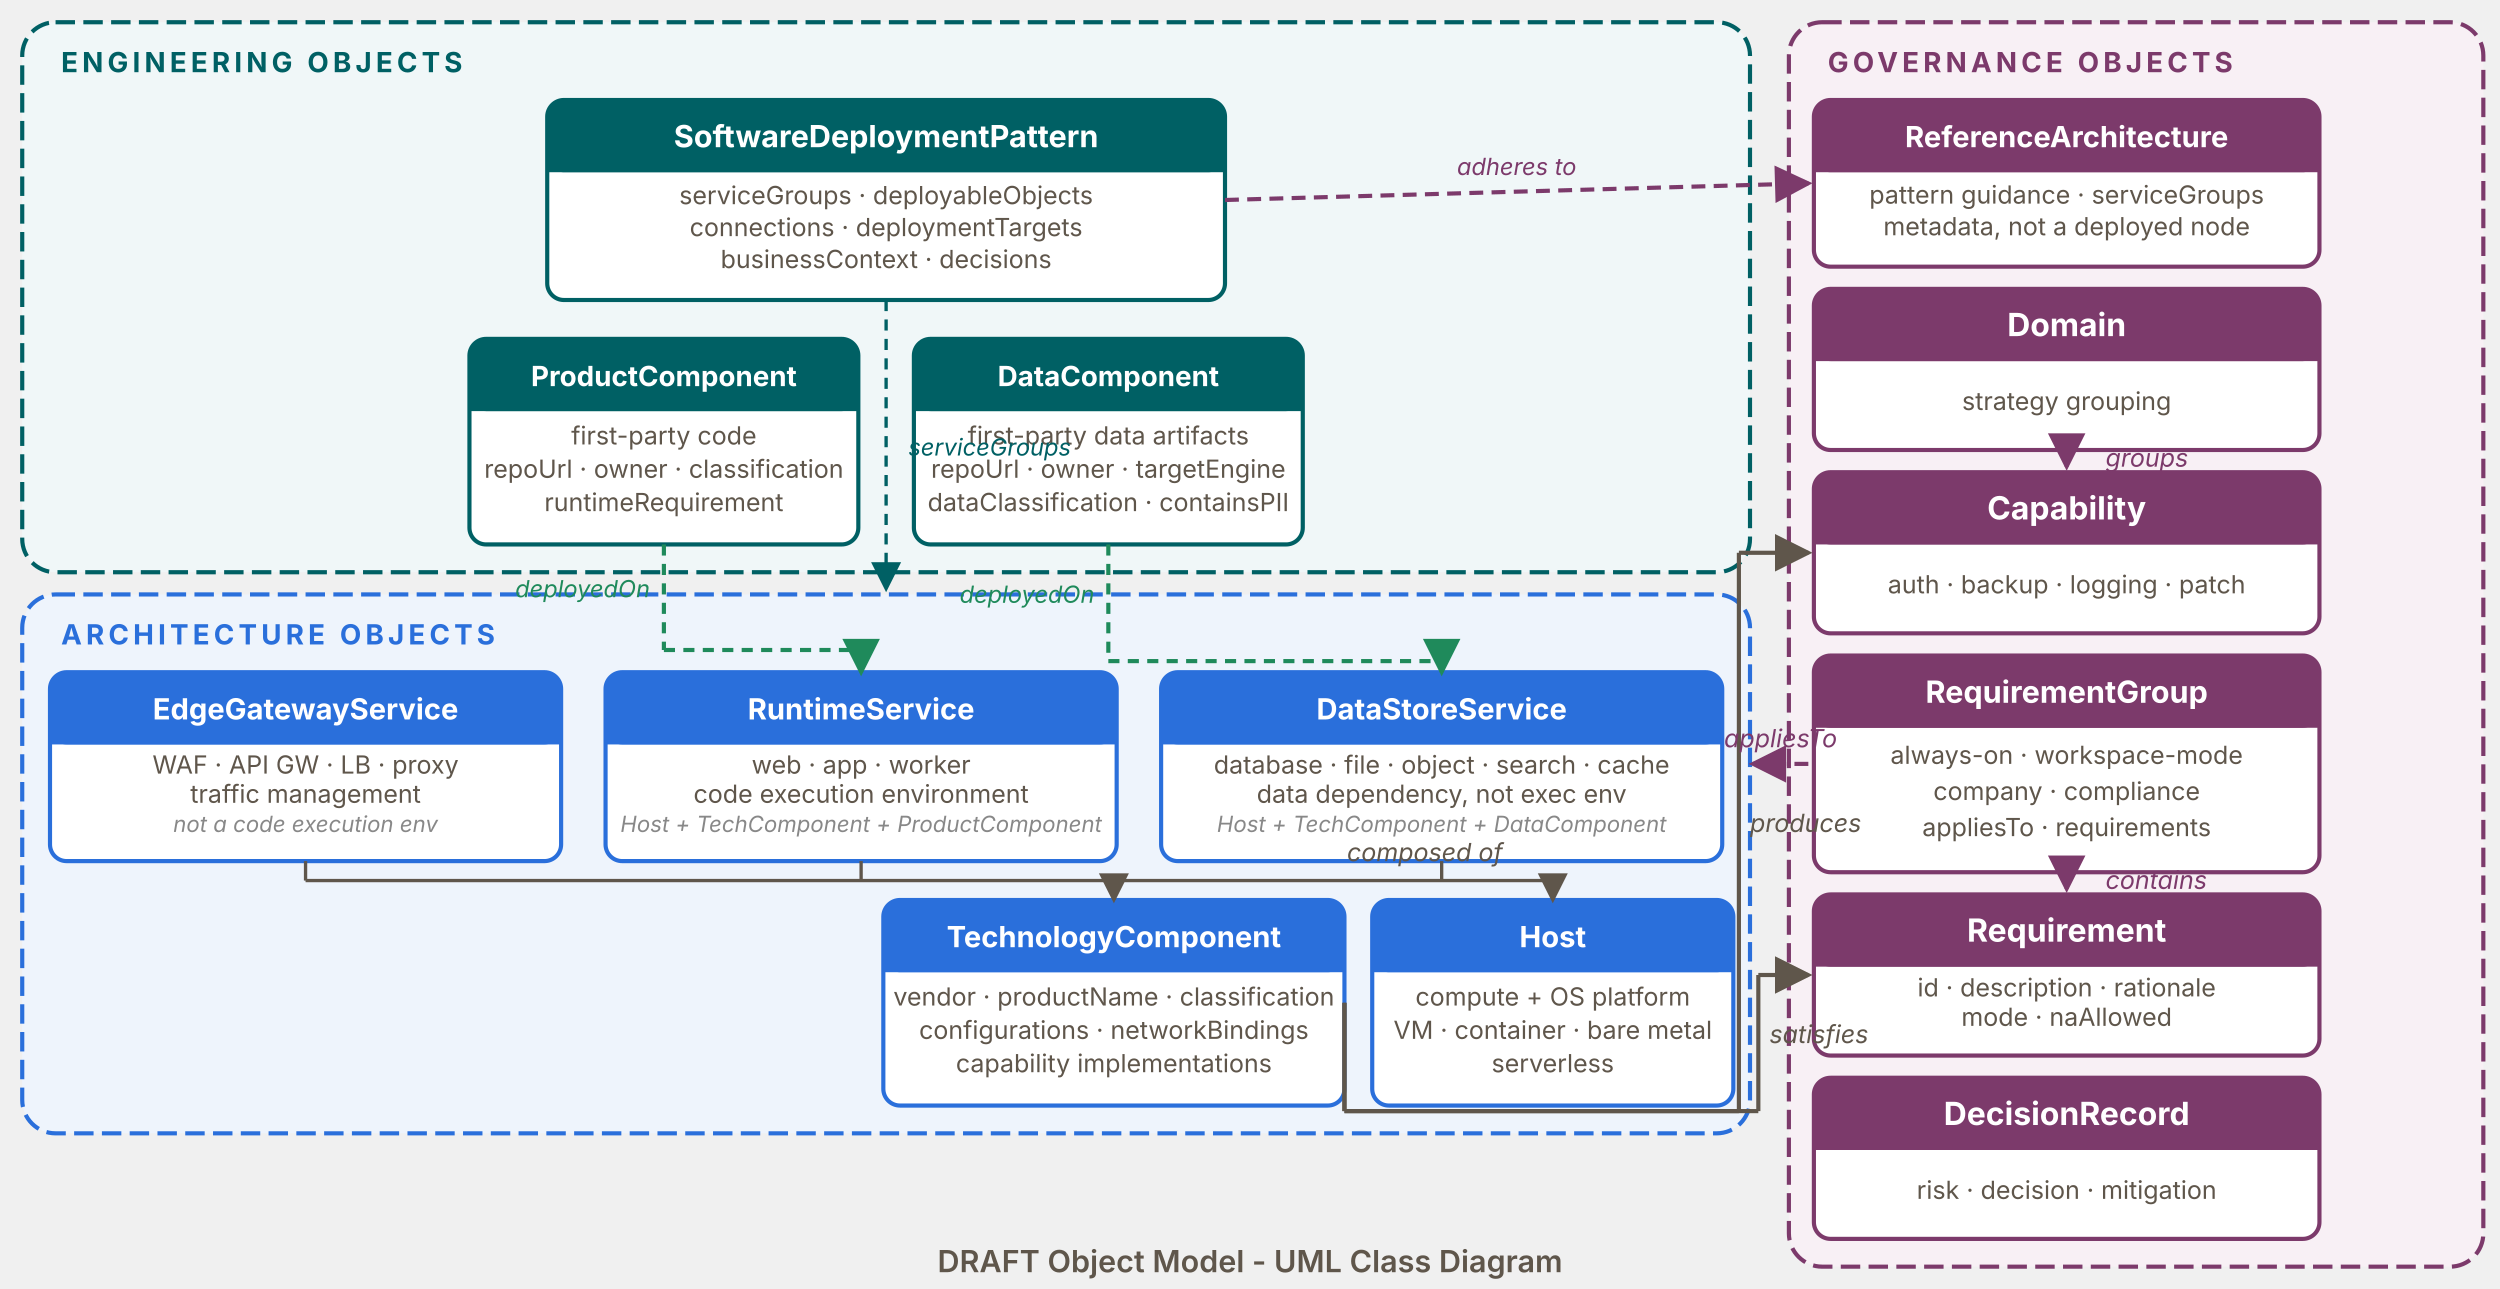
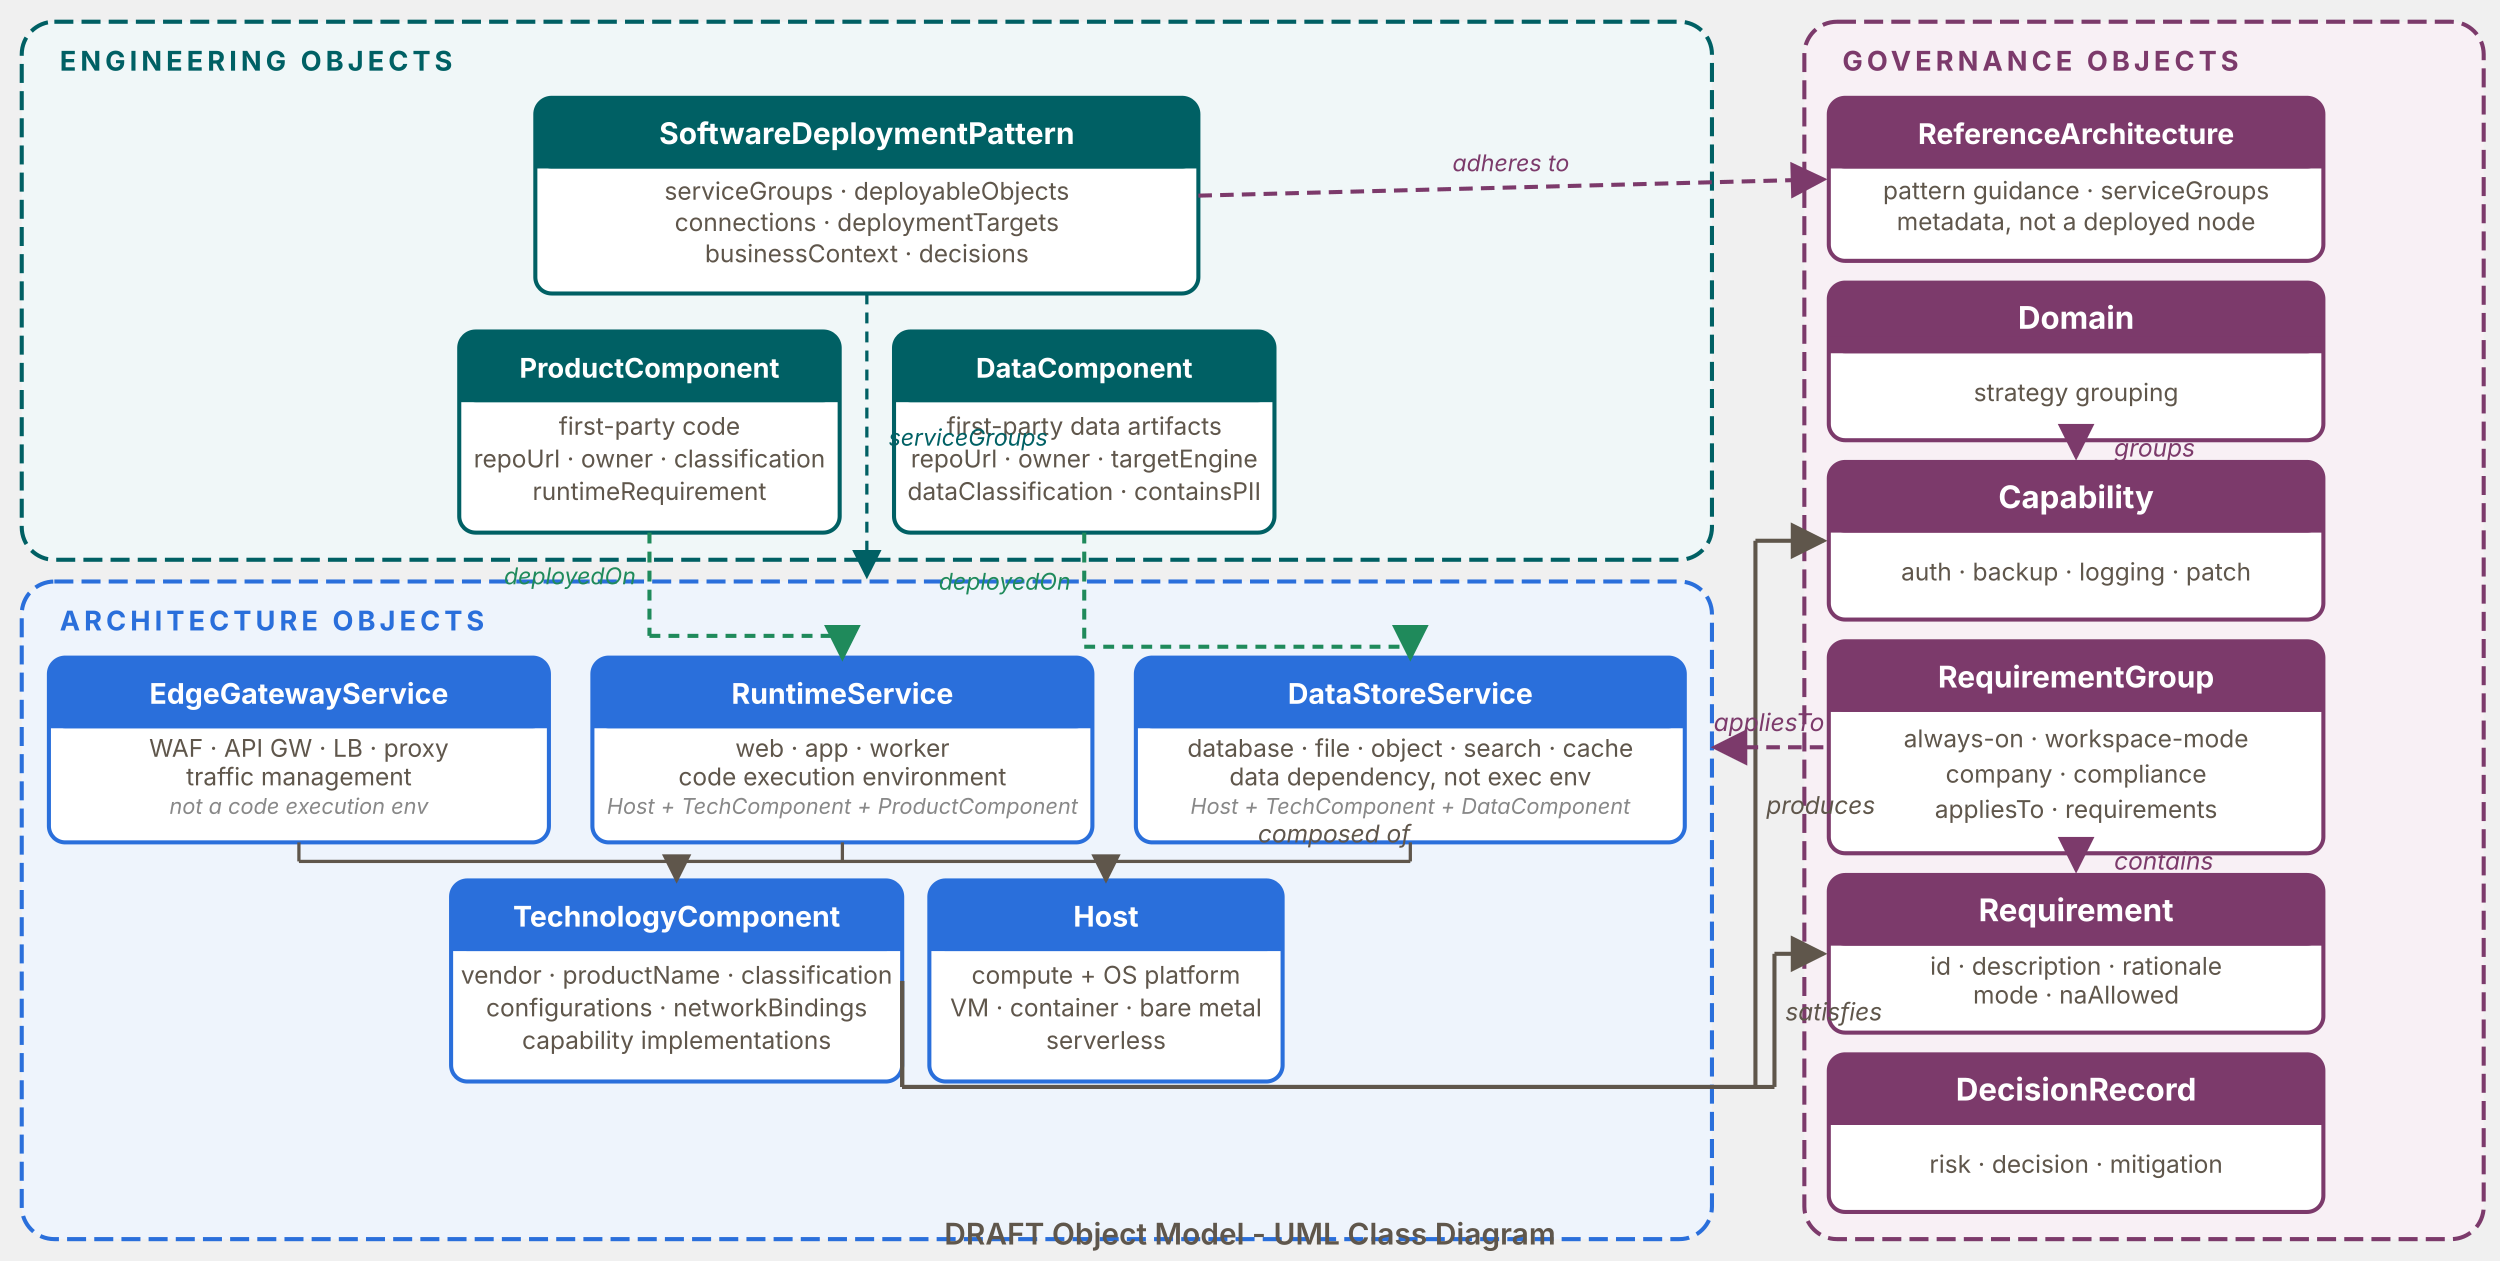
- <svg xmlns="http://www.w3.org/2000/svg" viewBox="0 0 900 464" width="900" height="464" font-family="Inter, ui-sans-serif, system-ui, sans-serif">
+ <svg xmlns="http://www.w3.org/2000/svg" viewBox="0 0 920 464" width="920" height="464" font-family="Inter, ui-sans-serif, system-ui, sans-serif">
  <defs>
    <marker id="arr" markerWidth="9" markerHeight="9" refX="8" refY="4.5" orient="auto">
      <polygon points="0 0, 9 4.5, 0 9" fill="#5f564b" />
    </marker>
    <marker id="arr-p" markerWidth="9" markerHeight="9" refX="8" refY="4.5" orient="auto">
      <polygon points="0 0, 9 4.5, 0 9" fill="#7c3a6b" />
    </marker>
    <marker id="arr-g" markerWidth="9" markerHeight="9" refX="8" refY="4.5" orient="auto">
      <polygon points="0 0, 9 4.5, 0 9" fill="#1f8a5b" />
    </marker>
    <marker id="arr-e" markerWidth="9" markerHeight="9" refX="8" refY="4.5" orient="auto">
      <polygon points="0 0, 9 4.5, 0 9" fill="#006064" />
    </marker>
  </defs>
  <rect x="8" y="8" width="622" height="198" rx="12" fill="#f0f7f8" stroke="#006064" stroke-width="1.5" stroke-dasharray="7 3" />
  <text x="22.0" y="26.0" font-size="10" fill="#006064" text-anchor="start" font-weight="700" letter-spacing="1.5">ENGINEERING OBJECTS</text>
-   <rect x="8" y="214" width="622" height="194" rx="12" fill="#eef4fc" stroke="#2a6fdb" stroke-width="1.5" stroke-dasharray="7 3" />
+   <rect x="8" y="214" width="622" height="242" rx="12" fill="#eef4fc" stroke="#2a6fdb" stroke-width="1.5" stroke-dasharray="7 3" />
  <text x="22.0" y="232.0" font-size="10" fill="#2a6fdb" text-anchor="start" font-weight="700" letter-spacing="1.5">ARCHITECTURE OBJECTS</text>
-   <rect x="644" y="8" width="250" height="448" rx="12" fill="#f8f0f5" stroke="#7c3a6b" stroke-width="1.5" stroke-dasharray="7 3" />
-   <text x="658.0" y="26.0" font-size="10" fill="#7c3a6b" text-anchor="start" font-weight="700" letter-spacing="1.5">GOVERNANCE OBJECTS</text>
+   <rect x="664" y="8" width="250" height="448" rx="12" fill="#f8f0f5" stroke="#7c3a6b" stroke-width="1.5" stroke-dasharray="7 3" />
+   <text x="678.0" y="26.0" font-size="10" fill="#7c3a6b" text-anchor="start" font-weight="700" letter-spacing="1.5">GOVERNANCE OBJECTS</text>
  <rect x="197.0" y="36.0" width="244" height="72" rx="6" fill="white" stroke="#006064" stroke-width="1.5" />
  <rect x="197.0" y="36.0" width="244" height="26" rx="6" fill="#006064" />
  <rect x="197.0" y="56.0" width="244" height="6" fill="#006064" />
  <text x="319.0" y="53.0" font-size="11" fill="white" text-anchor="middle" font-weight="700">SoftwareDeploymentPattern</text>
  <text x="319.0" y="73.5" font-size="9" fill="#5f564b" text-anchor="middle">serviceGroups · deployableObjects</text>
  <text x="319.0" y="85.0" font-size="9" fill="#5f564b" text-anchor="middle">connections · deploymentTargets</text>
  <text x="319.0" y="96.5" font-size="9" fill="#5f564b" text-anchor="middle">businessContext · decisions</text>
  <rect x="169.0" y="122.0" width="140" height="74" rx="6" fill="white" stroke="#006064" stroke-width="1.5" />
  <rect x="169.0" y="122.0" width="140" height="26" rx="6" fill="#006064" />
  <rect x="169.0" y="142.0" width="140" height="6" fill="#006064" />
  <text x="239.0" y="139.0" font-size="10" fill="white" text-anchor="middle" font-weight="700">ProductComponent</text>
  <text x="239.0" y="160.0" font-size="9" fill="#5f564b" text-anchor="middle">first-party code</text>
  <text x="239.0" y="172.0" font-size="9" fill="#5f564b" text-anchor="middle">repoUrl · owner · classification</text>
  <text x="239.0" y="184.0" font-size="9" fill="#5f564b" text-anchor="middle">runtimeRequirement</text>
  <rect x="329.0" y="122.0" width="140" height="74" rx="6" fill="white" stroke="#006064" stroke-width="1.5" />
  <rect x="329.0" y="122.0" width="140" height="26" rx="6" fill="#006064" />
  <rect x="329.0" y="142.0" width="140" height="6" fill="#006064" />
  <text x="399.0" y="139.0" font-size="10" fill="white" text-anchor="middle" font-weight="700">DataComponent</text>
  <text x="399.0" y="160.0" font-size="9" fill="#5f564b" text-anchor="middle">first-party data artifacts</text>
  <text x="399.0" y="172.0" font-size="9" fill="#5f564b" text-anchor="middle">repoUrl · owner · targetEngine</text>
  <text x="399.0" y="184.0" font-size="9" fill="#5f564b" text-anchor="middle">dataClassification · containsPII</text>
  <rect x="18.0" y="242.0" width="184" height="68" rx="6" fill="white" stroke="#2a6fdb" stroke-width="1.5" />
  <rect x="18.0" y="242.0" width="184" height="26" rx="6" fill="#2a6fdb" />
  <rect x="18.0" y="262.0" width="184" height="6" fill="#2a6fdb" />
  <text x="110.0" y="259.0" font-size="10.5" fill="white" text-anchor="middle" font-weight="700">EdgeGatewayService</text>
  <text x="110.0" y="278.5" font-size="9" fill="#5f564b" text-anchor="middle">WAF · API GW · LB · proxy</text>
  <text x="110.0" y="289.0" font-size="9" fill="#5f564b" text-anchor="middle">traffic management</text>
  <text x="110.0" y="299.5" font-size="8" fill="#888" text-anchor="middle" font-style="italic">not a code execution env</text>
  <rect x="218.0" y="242.0" width="184" height="68" rx="6" fill="white" stroke="#2a6fdb" stroke-width="1.5" />
  <rect x="218.0" y="242.0" width="184" height="26" rx="6" fill="#2a6fdb" />
  <rect x="218.0" y="262.0" width="184" height="6" fill="#2a6fdb" />
  <text x="310.0" y="259.0" font-size="10.5" fill="white" text-anchor="middle" font-weight="700">RuntimeService</text>
  <text x="310.0" y="278.5" font-size="9" fill="#5f564b" text-anchor="middle">web · app · worker</text>
  <text x="310.0" y="289.0" font-size="9" fill="#5f564b" text-anchor="middle">code execution environment</text>
  <text x="310.0" y="299.5" font-size="8" fill="#888" text-anchor="middle" font-style="italic">Host + TechComponent + ProductComponent</text>
  <rect x="418.0" y="242.0" width="202" height="68" rx="6" fill="white" stroke="#2a6fdb" stroke-width="1.5" />
  <rect x="418.0" y="242.0" width="202" height="26" rx="6" fill="#2a6fdb" />
  <rect x="418.0" y="262.0" width="202" height="6" fill="#2a6fdb" />
  <text x="519.0" y="259.0" font-size="10.5" fill="white" text-anchor="middle" font-weight="700">DataStoreService</text>
  <text x="519.0" y="278.5" font-size="9" fill="#5f564b" text-anchor="middle">database · file · object · search · cache</text>
  <text x="519.0" y="289.0" font-size="9" fill="#5f564b" text-anchor="middle">data dependency, not exec env</text>
  <text x="519.0" y="299.5" font-size="8" fill="#888" text-anchor="middle" font-style="italic">Host + TechComponent + DataComponent</text>
-   <rect x="318.0" y="324.0" width="166" height="74" rx="6" fill="white" stroke="#2a6fdb" stroke-width="1.5" />
-   <rect x="318.0" y="324.0" width="166" height="26" rx="6" fill="#2a6fdb" />
-   <rect x="318.0" y="344.0" width="166" height="6" fill="#2a6fdb" />
-   <text x="401.0" y="341.0" font-size="10.5" fill="white" text-anchor="middle" font-weight="700">TechnologyComponent</text>
-   <text x="401.0" y="362.0" font-size="9" fill="#5f564b" text-anchor="middle">vendor · productName · classification</text>
-   <text x="401.0" y="374.0" font-size="9" fill="#5f564b" text-anchor="middle">configurations · networkBindings</text>
-   <text x="401.0" y="386.0" font-size="9" fill="#5f564b" text-anchor="middle">capability implementations</text>
-   <rect x="494.0" y="324.0" width="130" height="74" rx="6" fill="white" stroke="#2a6fdb" stroke-width="1.5" />
-   <rect x="494.0" y="324.0" width="130" height="26" rx="6" fill="#2a6fdb" />
-   <rect x="494.0" y="344.0" width="130" height="6" fill="#2a6fdb" />
-   <text x="559.0" y="341.0" font-size="10.5" fill="white" text-anchor="middle" font-weight="700">Host</text>
-   <text x="559.0" y="362.0" font-size="9" fill="#5f564b" text-anchor="middle">compute + OS platform</text>
-   <text x="559.0" y="374.0" font-size="9" fill="#5f564b" text-anchor="middle">VM · container · bare metal</text>
-   <text x="559.0" y="386.0" font-size="9" fill="#5f564b" text-anchor="middle">serverless</text>
-   <rect x="653.0" y="36.0" width="182" height="60" rx="6" fill="white" stroke="#7c3a6b" stroke-width="1.5" />
-   <rect x="653.0" y="36.0" width="182" height="26" rx="6" fill="#7c3a6b" />
-   <rect x="653.0" y="56.0" width="182" height="6" fill="#7c3a6b" />
-   <text x="744.0" y="53.0" font-size="10.5" fill="white" text-anchor="middle" font-weight="700">ReferenceArchitecture</text>
-   <text x="744.0" y="73.3" font-size="9" fill="#5f564b" text-anchor="middle">pattern guidance · serviceGroups</text>
-   <text x="744.0" y="84.7" font-size="9" fill="#5f564b" text-anchor="middle">metadata, not a deployed node</text>
-   <rect x="653.0" y="104.0" width="182" height="58" rx="6" fill="white" stroke="#7c3a6b" stroke-width="1.5" />
-   <rect x="653.0" y="104.0" width="182" height="26" rx="6" fill="#7c3a6b" />
-   <rect x="653.0" y="124.0" width="182" height="6" fill="#7c3a6b" />
-   <text x="744.0" y="121.0" font-size="11.5" fill="white" text-anchor="middle" font-weight="700">Domain</text>
-   <text x="744.0" y="147.6" font-size="9" fill="#5f564b" text-anchor="middle">strategy grouping</text>
-   <rect x="653.0" y="170.0" width="182" height="58" rx="6" fill="white" stroke="#7c3a6b" stroke-width="1.5" />
-   <rect x="653.0" y="170.0" width="182" height="26" rx="6" fill="#7c3a6b" />
-   <rect x="653.0" y="190.0" width="182" height="6" fill="#7c3a6b" />
-   <text x="744.0" y="187.0" font-size="11.5" fill="white" text-anchor="middle" font-weight="700">Capability</text>
-   <text x="744.0" y="213.6" font-size="9" fill="#5f564b" text-anchor="middle">auth · backup · logging · patch</text>
-   <rect x="653.0" y="236.0" width="182" height="78" rx="6" fill="white" stroke="#7c3a6b" stroke-width="1.5" />
-   <rect x="653.0" y="236.0" width="182" height="26" rx="6" fill="#7c3a6b" />
-   <rect x="653.0" y="256.0" width="182" height="6" fill="#7c3a6b" />
-   <text x="744.0" y="253.0" font-size="11" fill="white" text-anchor="middle" font-weight="700">RequirementGroup</text>
-   <text x="744.0" y="275.0" font-size="9" fill="#5f564b" text-anchor="middle">always-on · workspace-mode</text>
-   <text x="744.0" y="288.0" font-size="9" fill="#5f564b" text-anchor="middle">company · compliance</text>
-   <text x="744.0" y="301.0" font-size="9" fill="#5f564b" text-anchor="middle">appliesTo · requirements</text>
-   <rect x="653.0" y="322.0" width="182" height="58" rx="6" fill="white" stroke="#7c3a6b" stroke-width="1.5" />
-   <rect x="653.0" y="322.0" width="182" height="26" rx="6" fill="#7c3a6b" />
-   <rect x="653.0" y="342.0" width="182" height="6" fill="#7c3a6b" />
-   <text x="744.0" y="339.0" font-size="11.5" fill="white" text-anchor="middle" font-weight="700">Requirement</text>
-   <text x="744.0" y="358.7" font-size="9" fill="#5f564b" text-anchor="middle">id · description · rationale</text>
-   <text x="744.0" y="369.3" font-size="9" fill="#5f564b" text-anchor="middle">mode · naAllowed</text>
-   <rect x="653.0" y="388.0" width="182" height="58" rx="6" fill="white" stroke="#7c3a6b" stroke-width="1.5" />
-   <rect x="653.0" y="388.0" width="182" height="26" rx="6" fill="#7c3a6b" />
-   <rect x="653.0" y="408.0" width="182" height="6" fill="#7c3a6b" />
-   <text x="744.0" y="405.0" font-size="11.5" fill="white" text-anchor="middle" font-weight="700">DecisionRecord</text>
-   <text x="744.0" y="431.6" font-size="9" fill="#5f564b" text-anchor="middle">risk · decision · mitigation</text>
-   <line x1="441.0" y1="72.0" x2="651.0" y2="66.0" stroke="#7c3a6b" stroke-width="1.5" stroke-dasharray="5 3" marker-end="url(#arr-p)" />
-   <text x="546.0" y="63.0" font-size="8.5" fill="#7c3a6b" text-anchor="middle" font-style="italic">adheres to</text>
+   <rect x="166.0" y="324.0" width="166" height="74" rx="6" fill="white" stroke="#2a6fdb" stroke-width="1.5" />
+   <rect x="166.0" y="324.0" width="166" height="26" rx="6" fill="#2a6fdb" />
+   <rect x="166.0" y="344.0" width="166" height="6" fill="#2a6fdb" />
+   <text x="249.0" y="341.0" font-size="10.5" fill="white" text-anchor="middle" font-weight="700">TechnologyComponent</text>
+   <text x="249.0" y="362.0" font-size="9" fill="#5f564b" text-anchor="middle">vendor · productName · classification</text>
+   <text x="249.0" y="374.0" font-size="9" fill="#5f564b" text-anchor="middle">configurations · networkBindings</text>
+   <text x="249.0" y="386.0" font-size="9" fill="#5f564b" text-anchor="middle">capability implementations</text>
+   <rect x="342.0" y="324.0" width="130" height="74" rx="6" fill="white" stroke="#2a6fdb" stroke-width="1.5" />
+   <rect x="342.0" y="324.0" width="130" height="26" rx="6" fill="#2a6fdb" />
+   <rect x="342.0" y="344.0" width="130" height="6" fill="#2a6fdb" />
+   <text x="407.0" y="341.0" font-size="10.5" fill="white" text-anchor="middle" font-weight="700">Host</text>
+   <text x="407.0" y="362.0" font-size="9" fill="#5f564b" text-anchor="middle">compute + OS platform</text>
+   <text x="407.0" y="374.0" font-size="9" fill="#5f564b" text-anchor="middle">VM · container · bare metal</text>
+   <text x="407.0" y="386.0" font-size="9" fill="#5f564b" text-anchor="middle">serverless</text>
+   <rect x="673.0" y="36.0" width="182" height="60" rx="6" fill="white" stroke="#7c3a6b" stroke-width="1.5" />
+   <rect x="673.0" y="36.0" width="182" height="26" rx="6" fill="#7c3a6b" />
+   <rect x="673.0" y="56.0" width="182" height="6" fill="#7c3a6b" />
+   <text x="764.0" y="53.0" font-size="10.5" fill="white" text-anchor="middle" font-weight="700">ReferenceArchitecture</text>
+   <text x="764.0" y="73.3" font-size="9" fill="#5f564b" text-anchor="middle">pattern guidance · serviceGroups</text>
+   <text x="764.0" y="84.7" font-size="9" fill="#5f564b" text-anchor="middle">metadata, not a deployed node</text>
+   <rect x="673.0" y="104.0" width="182" height="58" rx="6" fill="white" stroke="#7c3a6b" stroke-width="1.5" />
+   <rect x="673.0" y="104.0" width="182" height="26" rx="6" fill="#7c3a6b" />
+   <rect x="673.0" y="124.0" width="182" height="6" fill="#7c3a6b" />
+   <text x="764.0" y="121.0" font-size="11.5" fill="white" text-anchor="middle" font-weight="700">Domain</text>
+   <text x="764.0" y="147.6" font-size="9" fill="#5f564b" text-anchor="middle">strategy grouping</text>
+   <rect x="673.0" y="170.0" width="182" height="58" rx="6" fill="white" stroke="#7c3a6b" stroke-width="1.5" />
+   <rect x="673.0" y="170.0" width="182" height="26" rx="6" fill="#7c3a6b" />
+   <rect x="673.0" y="190.0" width="182" height="6" fill="#7c3a6b" />
+   <text x="764.0" y="187.0" font-size="11.5" fill="white" text-anchor="middle" font-weight="700">Capability</text>
+   <text x="764.0" y="213.6" font-size="9" fill="#5f564b" text-anchor="middle">auth · backup · logging · patch</text>
+   <rect x="673.0" y="236.0" width="182" height="78" rx="6" fill="white" stroke="#7c3a6b" stroke-width="1.5" />
+   <rect x="673.0" y="236.0" width="182" height="26" rx="6" fill="#7c3a6b" />
+   <rect x="673.0" y="256.0" width="182" height="6" fill="#7c3a6b" />
+   <text x="764.0" y="253.0" font-size="11" fill="white" text-anchor="middle" font-weight="700">RequirementGroup</text>
+   <text x="764.0" y="275.0" font-size="9" fill="#5f564b" text-anchor="middle">always-on · workspace-mode</text>
+   <text x="764.0" y="288.0" font-size="9" fill="#5f564b" text-anchor="middle">company · compliance</text>
+   <text x="764.0" y="301.0" font-size="9" fill="#5f564b" text-anchor="middle">appliesTo · requirements</text>
+   <rect x="673.0" y="322.0" width="182" height="58" rx="6" fill="white" stroke="#7c3a6b" stroke-width="1.5" />
+   <rect x="673.0" y="322.0" width="182" height="26" rx="6" fill="#7c3a6b" />
+   <rect x="673.0" y="342.0" width="182" height="6" fill="#7c3a6b" />
+   <text x="764.0" y="339.0" font-size="11.5" fill="white" text-anchor="middle" font-weight="700">Requirement</text>
+   <text x="764.0" y="358.7" font-size="9" fill="#5f564b" text-anchor="middle">id · description · rationale</text>
+   <text x="764.0" y="369.3" font-size="9" fill="#5f564b" text-anchor="middle">mode · naAllowed</text>
+   <rect x="673.0" y="388.0" width="182" height="58" rx="6" fill="white" stroke="#7c3a6b" stroke-width="1.5" />
+   <rect x="673.0" y="388.0" width="182" height="26" rx="6" fill="#7c3a6b" />
+   <rect x="673.0" y="408.0" width="182" height="6" fill="#7c3a6b" />
+   <text x="764.0" y="405.0" font-size="11.5" fill="white" text-anchor="middle" font-weight="700">DecisionRecord</text>
+   <text x="764.0" y="431.6" font-size="9" fill="#5f564b" text-anchor="middle">risk · decision · mitigation</text>
+   <line x1="441.0" y1="72.0" x2="671.0" y2="66.0" stroke="#7c3a6b" stroke-width="1.5" stroke-dasharray="5 3" marker-end="url(#arr-p)" />
+   <text x="556.0" y="63.0" font-size="8.5" fill="#7c3a6b" text-anchor="middle" font-style="italic">adheres to</text>
  <line x1="319.0" y1="108.0" x2="319.0" y2="212.0" stroke="#006064" stroke-width="1.2" stroke-dasharray="4 3" marker-end="url(#arr-e)" />
  <text x="327.0" y="164.0" font-size="8.5" fill="#006064" text-anchor="start" font-style="italic">serviceGroups</text>
  <line x1="239.0" y1="196.0" x2="239.0" y2="234.0" stroke="#1f8a5b" stroke-width="1.5" stroke-dasharray="4 3" />
  <line x1="239.0" y1="234.0" x2="310.0" y2="234.0" stroke="#1f8a5b" stroke-width="1.5" stroke-dasharray="4 3" />
  <line x1="310.0" y1="234.0" x2="310.0" y2="242.0" stroke="#1f8a5b" stroke-width="1.5" stroke-dasharray="4 3" marker-end="url(#arr-g)" />
  <text x="234.0" y="215.0" font-size="8.5" fill="#1f8a5b" text-anchor="end" font-style="italic">deployedOn</text>
  <line x1="399.0" y1="196.0" x2="399.0" y2="238.0" stroke="#1f8a5b" stroke-width="1.5" stroke-dasharray="4 3" />
  <line x1="399.0" y1="238.0" x2="519.0" y2="238.0" stroke="#1f8a5b" stroke-width="1.5" stroke-dasharray="4 3" />
  <line x1="519.0" y1="238.0" x2="519.0" y2="242.0" stroke="#1f8a5b" stroke-width="1.5" stroke-dasharray="4 3" marker-end="url(#arr-g)" />
  <text x="394.0" y="217.0" font-size="8.5" fill="#1f8a5b" text-anchor="end" font-style="italic">deployedOn</text>
  <line x1="110.0" y1="310.0" x2="110.0" y2="317.0" stroke="#5f564b" stroke-width="1.2" />
  <line x1="310.0" y1="310.0" x2="310.0" y2="317.0" stroke="#5f564b" stroke-width="1.2" />
  <line x1="519.0" y1="310.0" x2="519.0" y2="317.0" stroke="#5f564b" stroke-width="1.2" />
-   <line x1="110.0" y1="317.0" x2="559.0" y2="317.0" stroke="#5f564b" stroke-width="1.2" />
-   <line x1="401.0" y1="317.0" x2="401.0" y2="324.0" stroke="#5f564b" stroke-width="1.2" marker-end="url(#arr)" />
-   <line x1="559.0" y1="317.0" x2="559.0" y2="324.0" stroke="#5f564b" stroke-width="1.2" marker-end="url(#arr)" />
-   <text x="541.0" y="310.0" font-size="9" fill="#5f564b" text-anchor="end" font-style="italic">composed of</text>
-   <line x1="484.0" y1="361.0" x2="484.0" y2="400.0" stroke="#5f564b" stroke-width="1.5" />
-   <line x1="484.0" y1="400.0" x2="626.0" y2="400.0" stroke="#5f564b" stroke-width="1.5" />
-   <line x1="626.0" y1="400.0" x2="626.0" y2="199.0" stroke="#5f564b" stroke-width="1.5" />
-   <line x1="626.0" y1="199.0" x2="651.0" y2="199.0" stroke="#5f564b" stroke-width="1.5" marker-end="url(#arr)" />
-   <text x="630.0" y="299.5" font-size="9" fill="#5f564b" text-anchor="start" font-style="italic">produces</text>
-   <line x1="484.0" y1="361.0" x2="484.0" y2="400.0" stroke="#5f564b" stroke-width="1.5" />
-   <line x1="484.0" y1="400.0" x2="633.0" y2="400.0" stroke="#5f564b" stroke-width="1.5" />
-   <line x1="633.0" y1="400.0" x2="633.0" y2="351.0" stroke="#5f564b" stroke-width="1.5" />
-   <line x1="633.0" y1="351.0" x2="651.0" y2="351.0" stroke="#5f564b" stroke-width="1.5" marker-end="url(#arr)" />
-   <text x="637.0" y="375.5" font-size="9" fill="#5f564b" text-anchor="start" font-style="italic">satisfies</text>
-   <line x1="744.0" y1="162.0" x2="744.0" y2="168.0" stroke="#7c3a6b" stroke-width="1.5" marker-end="url(#arr-p)" />
-   <text x="758.0" y="168.0" font-size="9" fill="#7c3a6b" text-anchor="start" font-style="italic">groups</text>
-   <line x1="744.0" y1="314.0" x2="744.0" y2="320.0" stroke="#7c3a6b" stroke-width="1.5" marker-end="url(#arr-p)" />
-   <text x="758.0" y="320.0" font-size="9" fill="#7c3a6b" text-anchor="start" font-style="italic">contains</text>
-   <line x1="651.0" y1="275.0" x2="631.0" y2="275.0" stroke="#7c3a6b" stroke-width="1.5" stroke-dasharray="5 3" marker-end="url(#arr-p)" />
-   <text x="641.0" y="269.0" font-size="9" fill="#7c3a6b" text-anchor="middle" font-style="italic">appliesTo</text>
-   <text x="450" y="458.0" font-size="11" fill="#5f564b" text-anchor="middle" font-weight="600">DRAFT Object Model - UML Class Diagram</text>
+   <line x1="110.0" y1="317.0" x2="519.0" y2="317.0" stroke="#5f564b" stroke-width="1.2" />
+   <line x1="249.0" y1="317.0" x2="249.0" y2="324.0" stroke="#5f564b" stroke-width="1.2" marker-end="url(#arr)" />
+   <line x1="407.0" y1="317.0" x2="407.0" y2="324.0" stroke="#5f564b" stroke-width="1.2" marker-end="url(#arr)" />
+   <text x="519.0" y="310.0" font-size="9" fill="#5f564b" text-anchor="end" font-style="italic">composed of</text>
+   <line x1="332.0" y1="361.0" x2="332.0" y2="400.0" stroke="#5f564b" stroke-width="1.5" />
+   <line x1="332.0" y1="400.0" x2="646.0" y2="400.0" stroke="#5f564b" stroke-width="1.5" />
+   <line x1="646.0" y1="400.0" x2="646.0" y2="199.0" stroke="#5f564b" stroke-width="1.5" />
+   <line x1="646.0" y1="199.0" x2="671.0" y2="199.0" stroke="#5f564b" stroke-width="1.5" marker-end="url(#arr)" />
+   <text x="650.0" y="299.5" font-size="9" fill="#5f564b" text-anchor="start" font-style="italic">produces</text>
+   <line x1="332.0" y1="361.0" x2="332.0" y2="400.0" stroke="#5f564b" stroke-width="1.5" />
+   <line x1="332.0" y1="400.0" x2="653.0" y2="400.0" stroke="#5f564b" stroke-width="1.5" />
+   <line x1="653.0" y1="400.0" x2="653.0" y2="351.0" stroke="#5f564b" stroke-width="1.5" />
+   <line x1="653.0" y1="351.0" x2="671.0" y2="351.0" stroke="#5f564b" stroke-width="1.5" marker-end="url(#arr)" />
+   <text x="657.0" y="375.5" font-size="9" fill="#5f564b" text-anchor="start" font-style="italic">satisfies</text>
+   <line x1="764.0" y1="162.0" x2="764.0" y2="168.0" stroke="#7c3a6b" stroke-width="1.5" marker-end="url(#arr-p)" />
+   <text x="778.0" y="168.0" font-size="9" fill="#7c3a6b" text-anchor="start" font-style="italic">groups</text>
+   <line x1="764.0" y1="314.0" x2="764.0" y2="320.0" stroke="#7c3a6b" stroke-width="1.5" marker-end="url(#arr-p)" />
+   <text x="778.0" y="320.0" font-size="9" fill="#7c3a6b" text-anchor="start" font-style="italic">contains</text>
+   <line x1="671.0" y1="275.0" x2="631.0" y2="275.0" stroke="#7c3a6b" stroke-width="1.5" stroke-dasharray="5 3" marker-end="url(#arr-p)" />
+   <text x="651.0" y="269.0" font-size="9" fill="#7c3a6b" text-anchor="middle" font-style="italic">appliesTo</text>
+   <text x="460" y="458.0" font-size="11" fill="#5f564b" text-anchor="middle" font-weight="600">DRAFT Object Model - UML Class Diagram</text>
</svg>
